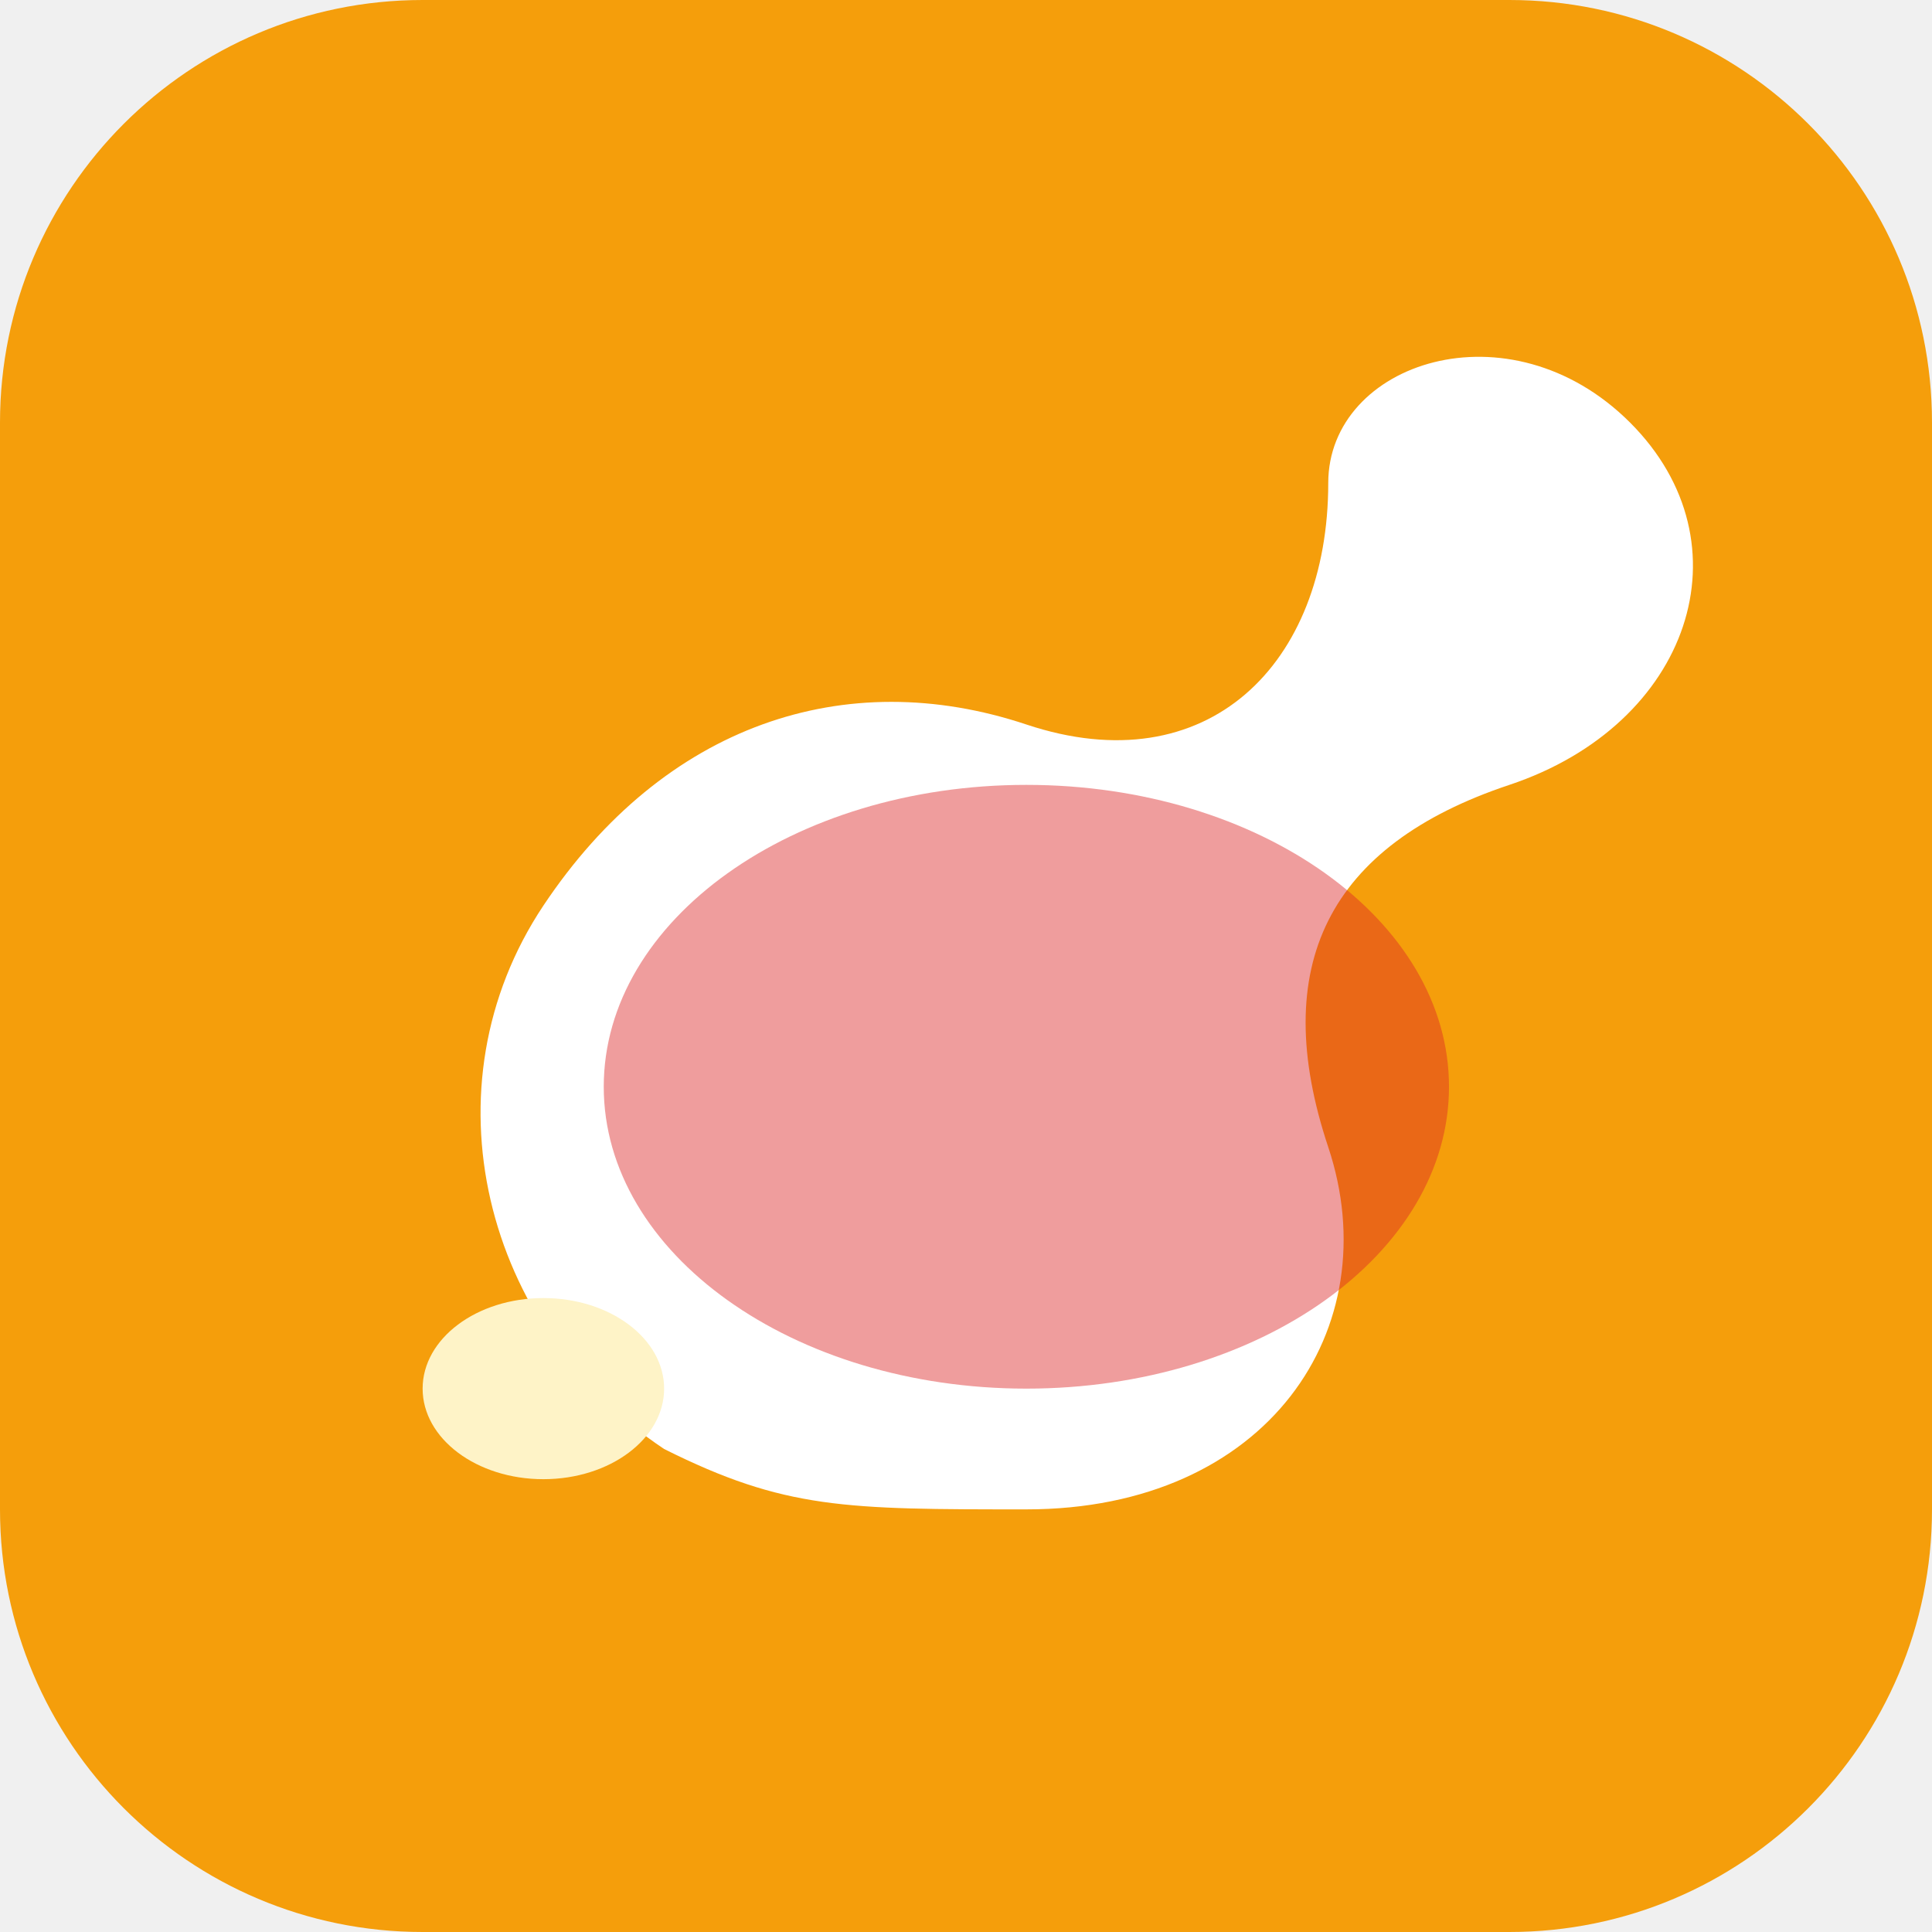
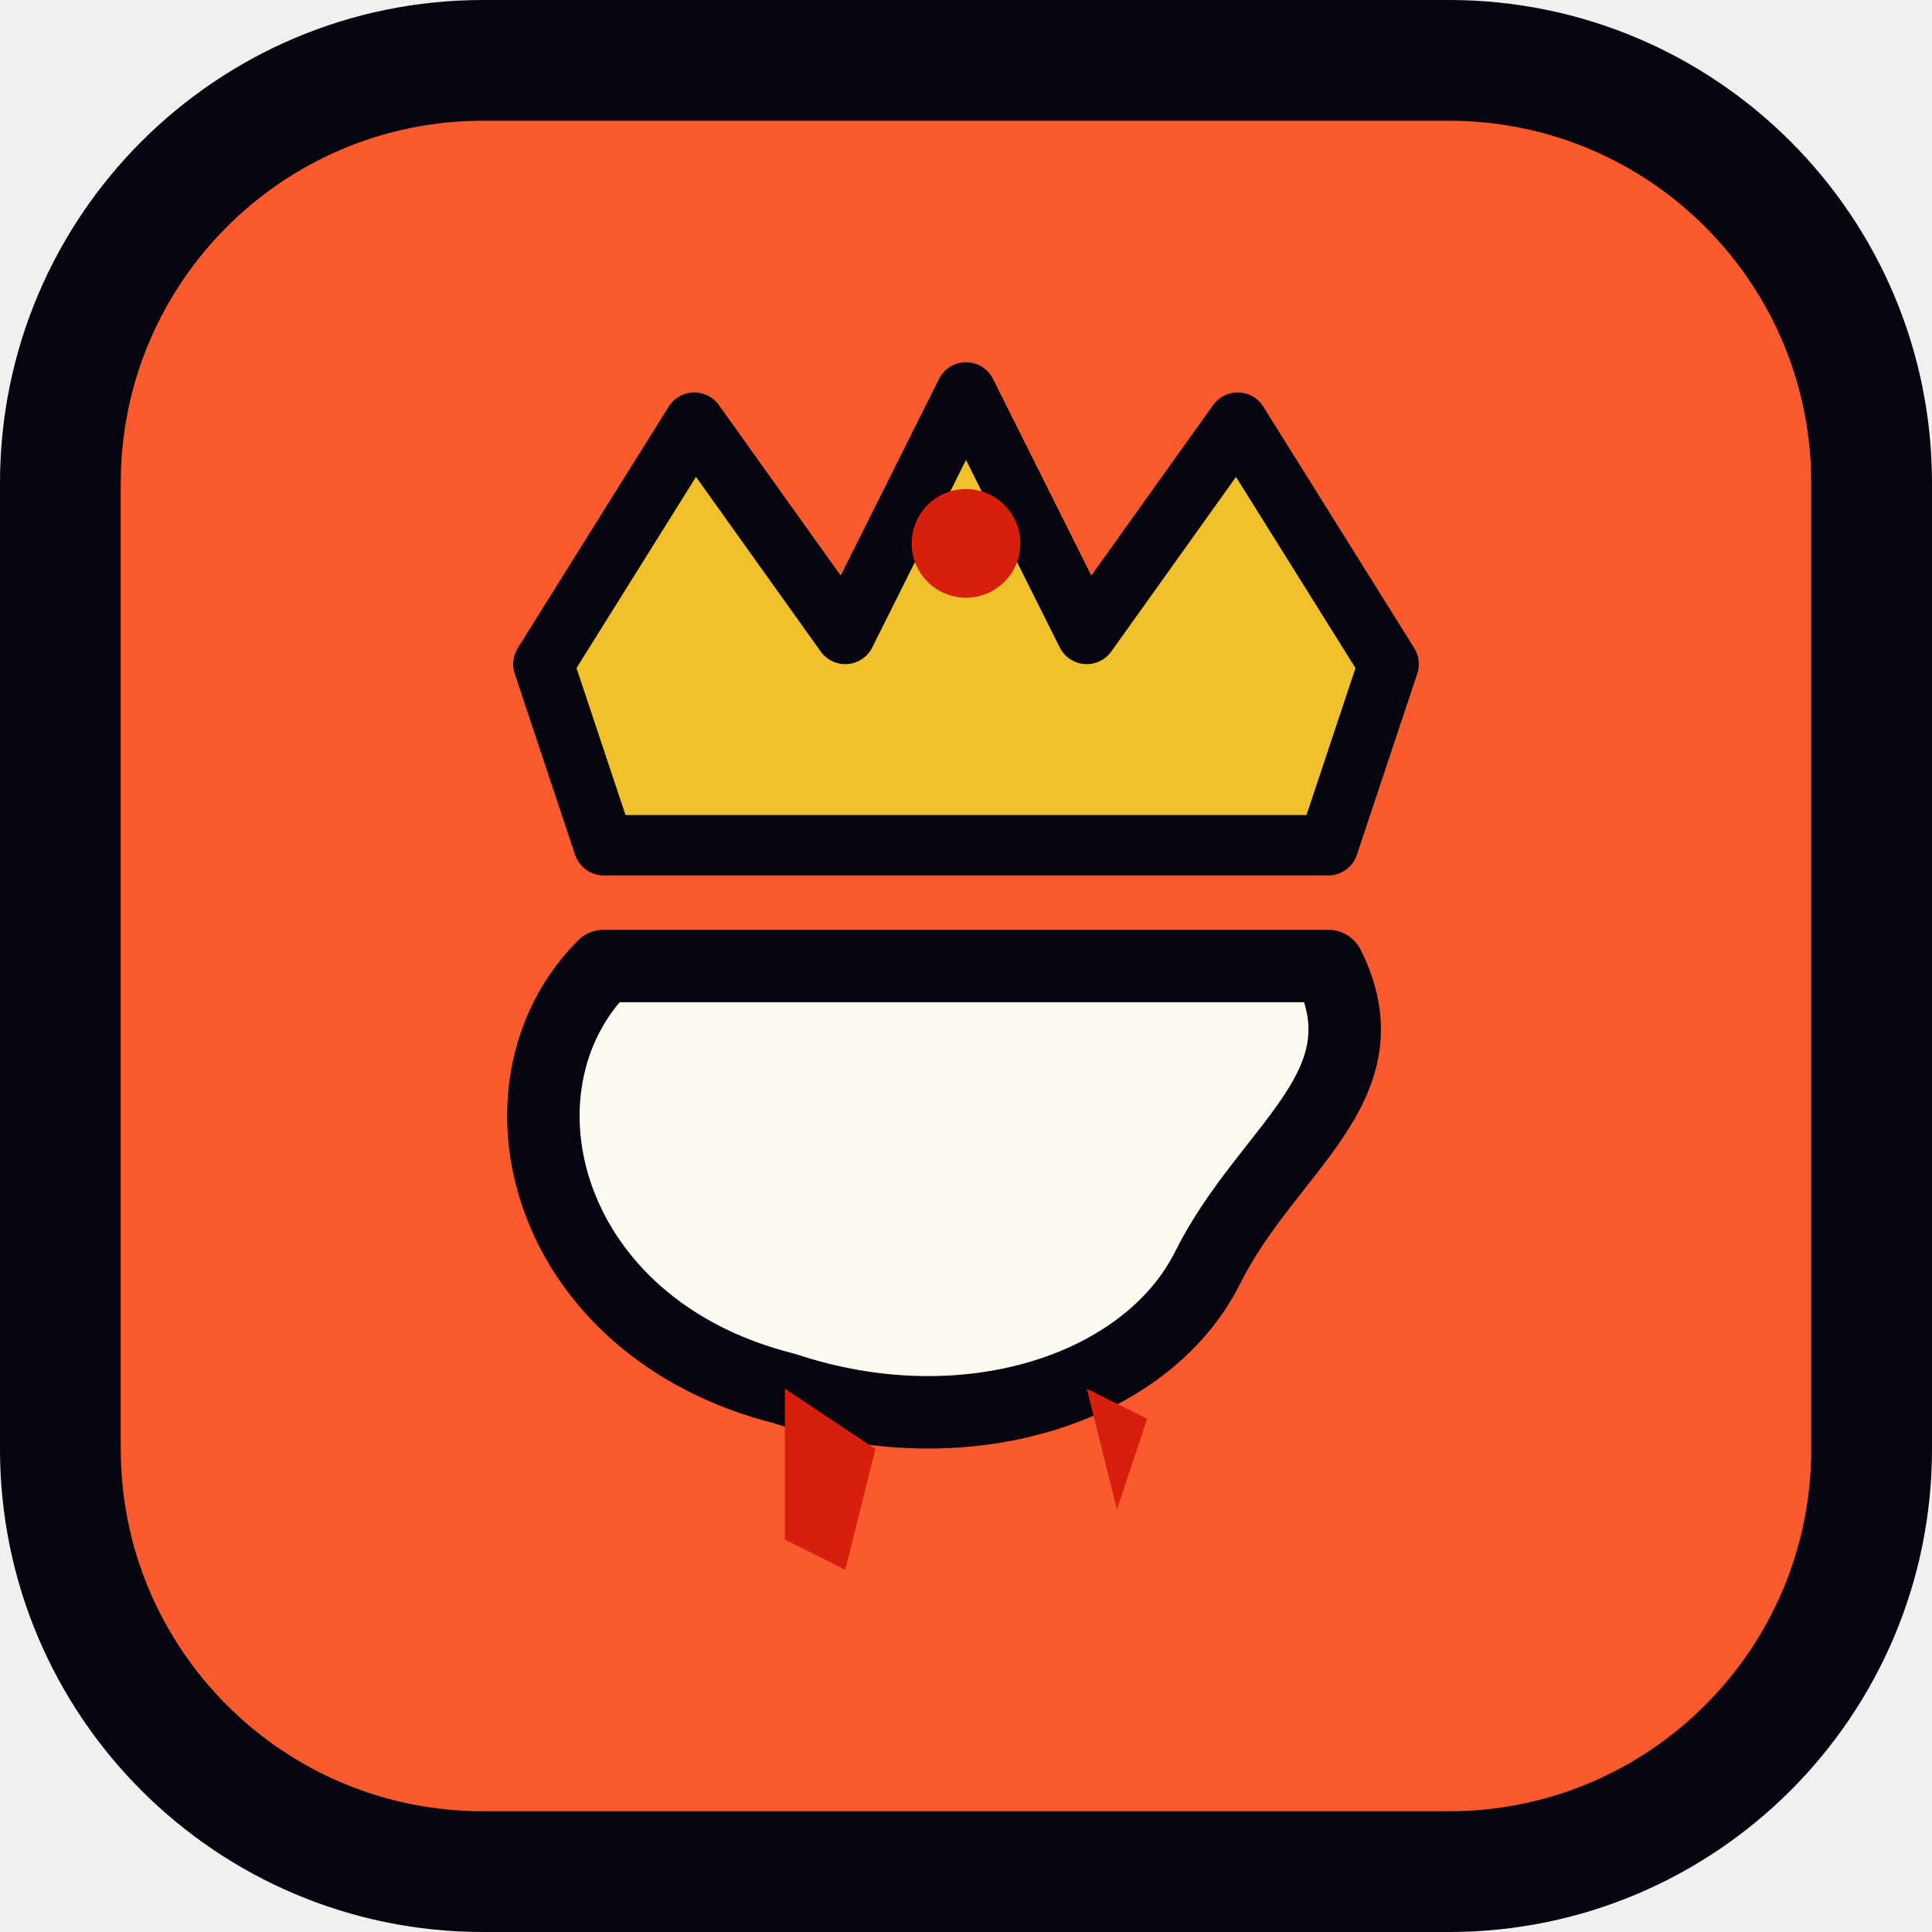
<svg xmlns="http://www.w3.org/2000/svg" viewBox="0 0 32 32">
-   <rect width="32" height="32" rx="7" fill="#f59e0b" />
-   <path d="M11 24            C 8 22 7 18 9 15            C 11 12 14 11 17 12            C 20 13 22 11 22 8            C 22 6 25 5 27 7            C 29 9 28 12 25 13            C 22 14 21 16 22 19            C 23 22 21 25 17 25            C 14 25 13 25 11 24 Z" fill="white" />
-   <ellipse cx="17" cy="18" rx="7" ry="5" fill="#dc2626" opacity="0.45" />
-   <ellipse cx="9" cy="23" rx="2" ry="1.5" fill="#fef3c7" />
+   <rect x="1" y="1" width="30" height="30" rx="7" fill="#fa5a2e" stroke="#04050e" stroke-width="2" />
+   <path d="M9 11 L11.5 7 L14 10.5 L16 6.5 L18 10.5 L20.5 7 L23 11 L22 14 L10 14 Z" fill="#f1c12d" stroke="#04050e" stroke-width="1" stroke-linejoin="round" />
+   <circle cx="16" cy="9" r="0.9" fill="#d61f0d" />
+   <path d="M10 16            C 8 18, 9 22, 13 23            C 16 24, 19 23, 20 21            C 21 19, 23 18, 22 16            L 10 16 Z" fill="#fdfaf2" stroke="#04050e" stroke-width="1.2" stroke-linejoin="round" />
+   <path d="M13 23 L13 25.5 L14 26 L14.5 24" fill="#d61f0d" />
+   <path d="M18 23 L18.5 25 L19 23.5" fill="#d61f0d" />
</svg>
